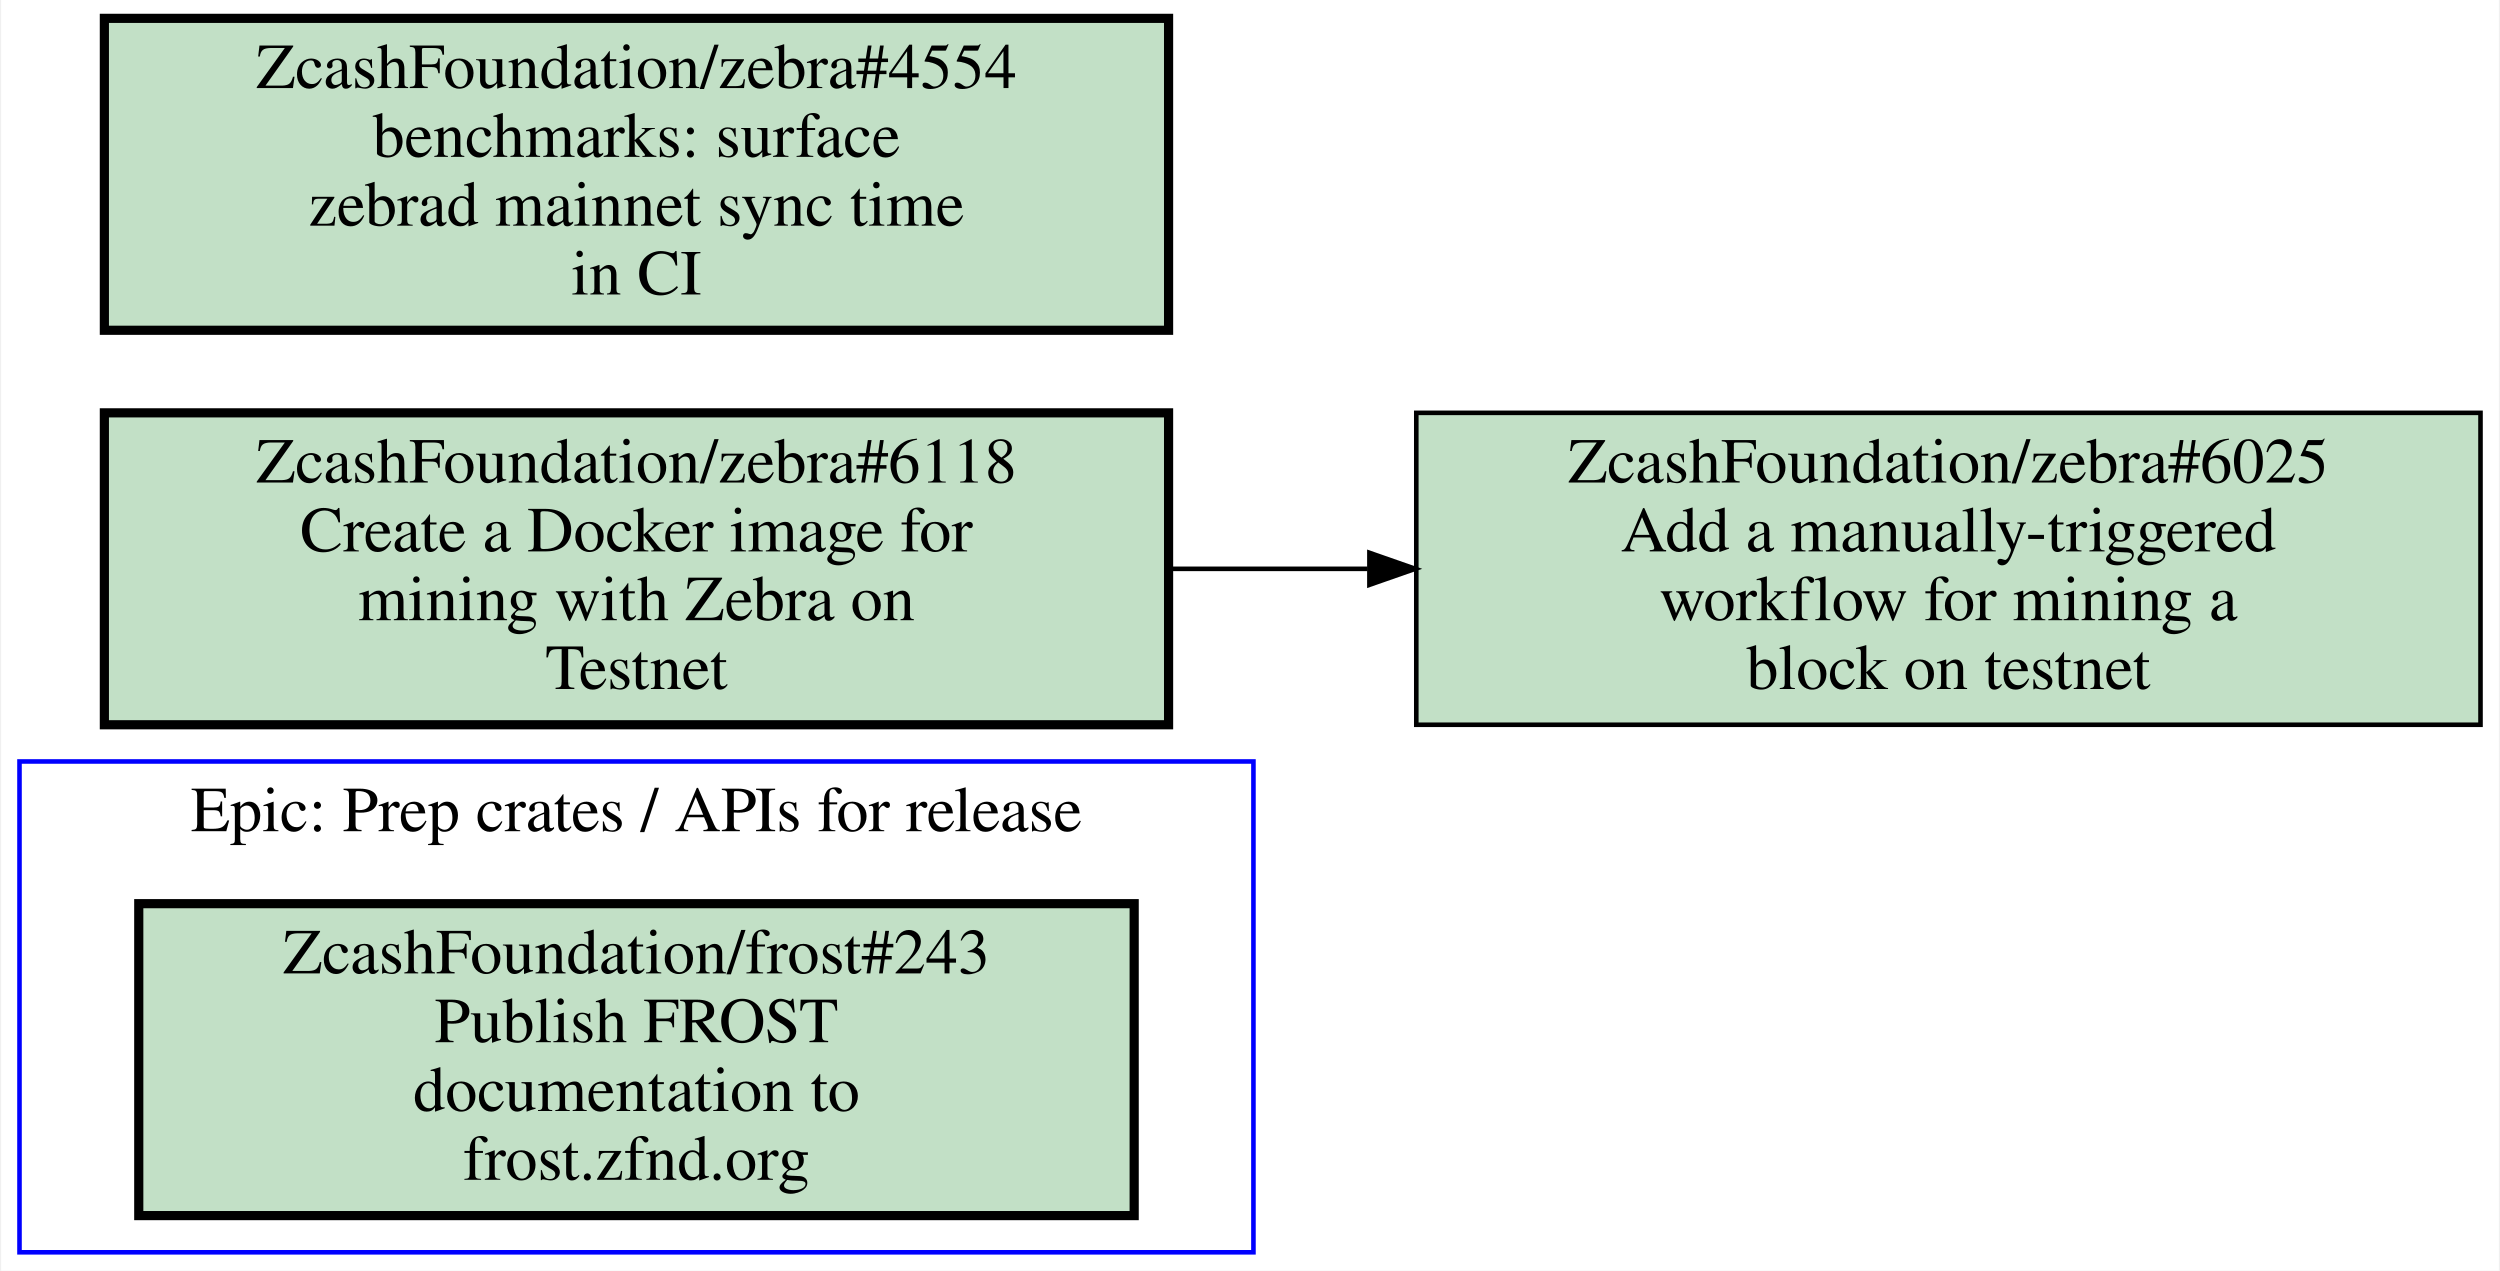
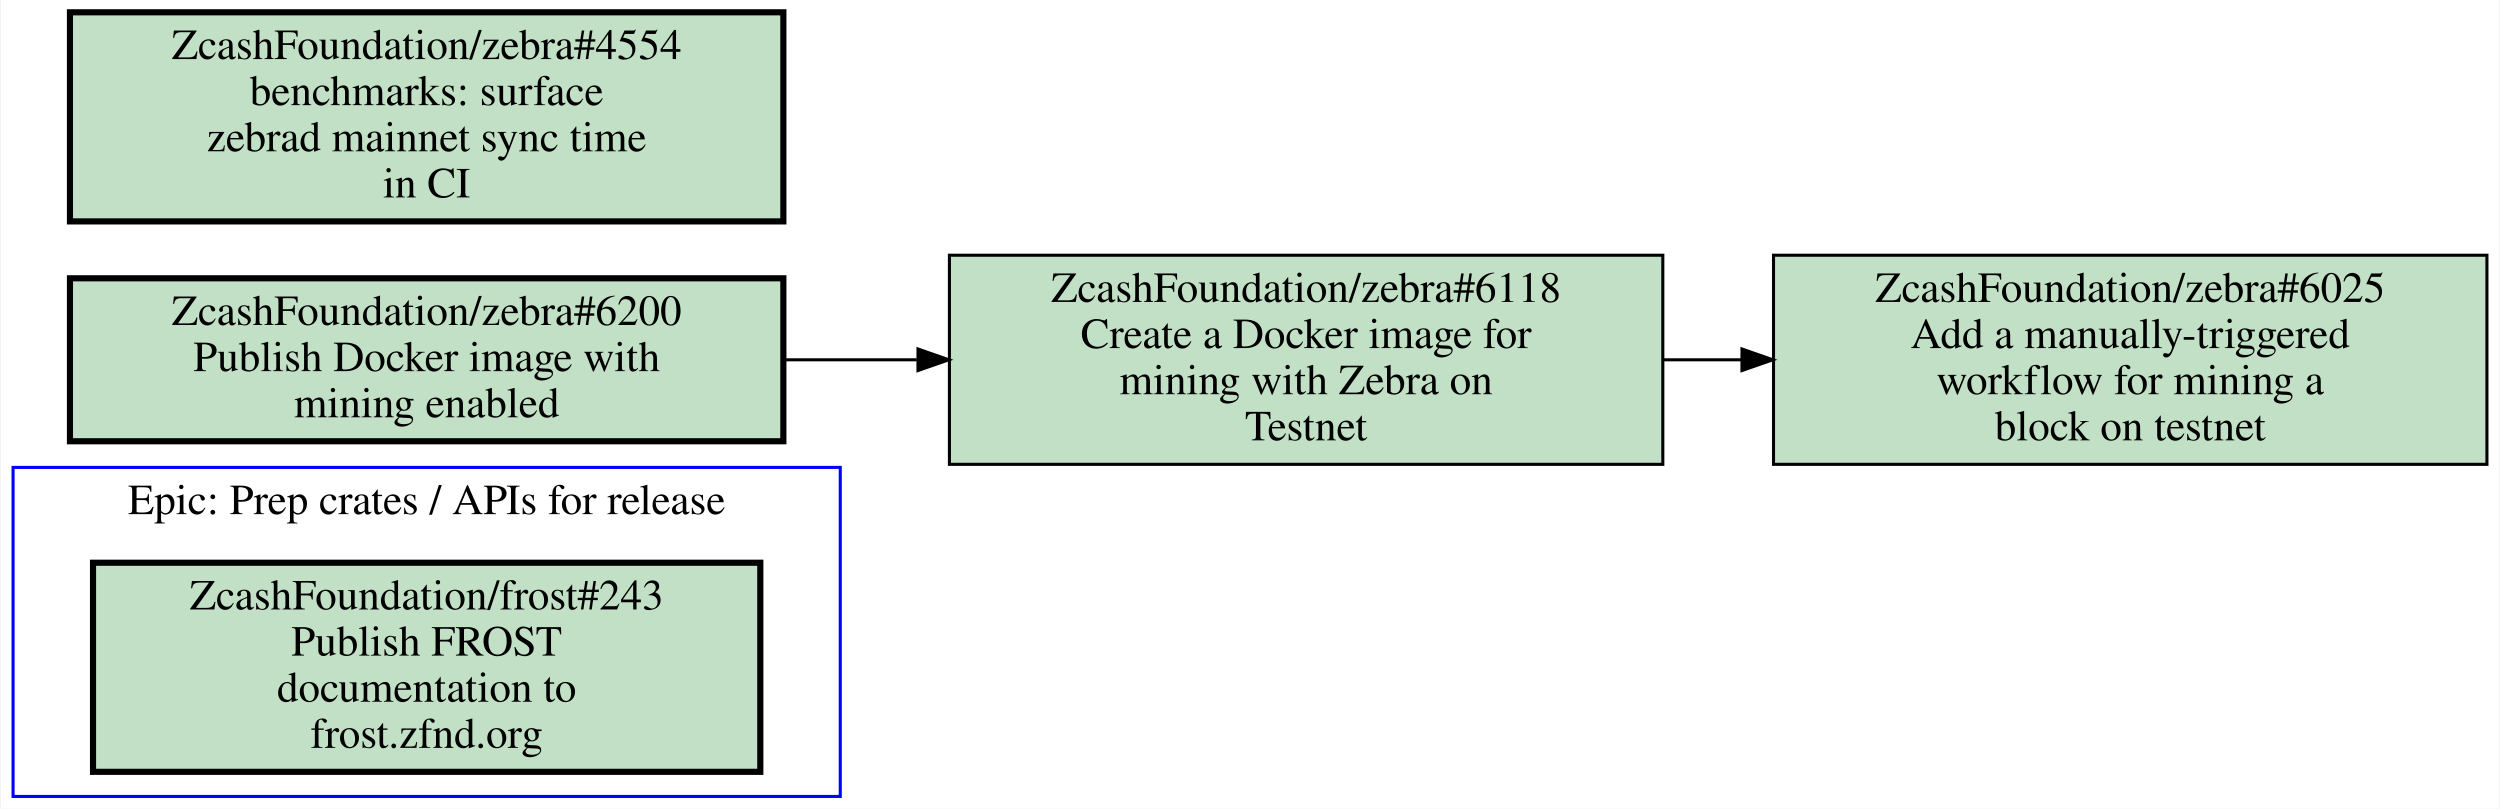
- <svg xmlns="http://www.w3.org/2000/svg" xmlns:xlink="http://www.w3.org/1999/xlink" width="545pt" height="277pt" viewBox="0.00 0.00 544.50 277.00">
-   <g id="graph0" class="graph" transform="scale(1 1) rotate(0) translate(4 273)">
-     <polygon fill="#ffffff" stroke="transparent" points="-4,4 -4,-273 540.5,-273 540.5,4 -4,4" />
+ <svg xmlns="http://www.w3.org/2000/svg" xmlns:xlink="http://www.w3.org/1999/xlink" width="813pt" height="263pt" viewBox="0.00 0.00 812.50 263.00">
+   <g id="graph0" class="graph" transform="scale(1 1) rotate(0) translate(4 259)">
+     <polygon fill="#ffffff" stroke="transparent" points="-4,4 -4,-259 808.5,-259 808.5,4 -4,4" />
    <g id="clust1" class="cluster">
      <polygon fill="none" stroke="#0000ff" points="0,0 0,-107 269,-107 269,0 0,0" />
      <text text-anchor="middle" x="134.5" y="-91.8" font-family="Times,serif" font-size="14.00" fill="#000000">Epic: Prep crates / APIs for release</text>
    </g>
    <g id="node1" class="node open">
      <g id="a_node1">
        <a xlink:href="https://github.com/ZcashFoundation/frost/issues/243" xlink:title="ZcashFoundation/frost#243&#10;Publish FROST&#10;documentation to&#10;frost.zfnd.org" target="_blank">
          <polygon fill="#c2e0c6" stroke="#000000" stroke-width="2" points="243,-76 26,-76 26,-8 243,-8 243,-76" />
          <text text-anchor="middle" x="134.5" y="-60.8" font-family="Times,serif" font-size="14.00" fill="#000000">ZcashFoundation/frost#243</text>
          <text text-anchor="middle" x="134.5" y="-45.8" font-family="Times,serif" font-size="14.00" fill="#000000">Publish FROST</text>
          <text text-anchor="middle" x="134.5" y="-30.8" font-family="Times,serif" font-size="14.00" fill="#000000">documentation to</text>
          <text text-anchor="middle" x="134.5" y="-15.8" font-family="Times,serif" font-size="14.00" fill="#000000">frost.zfnd.org</text>
        </a>
      </g>
    </g>
    <g id="node2" class="node open">
      <g id="a_node2">
        <a xlink:href="https://github.com/ZcashFoundation/zebra/issues/6025" xlink:title="ZcashFoundation/zebra#6025&#10;Add a manually-triggered&#10;workflow for mining a&#10;block on testnet" target="_blank">
-           <polygon fill="#c2e0c6" stroke="#000000" points="536.5,-183 304.5,-183 304.5,-115 536.5,-115 536.5,-183" />
-           <text text-anchor="middle" x="420.5" y="-167.8" font-family="Times,serif" font-size="14.00" fill="#000000">ZcashFoundation/zebra#6025</text>
-           <text text-anchor="middle" x="420.5" y="-152.8" font-family="Times,serif" font-size="14.00" fill="#000000">Add a manually-triggered</text>
-           <text text-anchor="middle" x="420.5" y="-137.8" font-family="Times,serif" font-size="14.00" fill="#000000">workflow for mining a</text>
-           <text text-anchor="middle" x="420.5" y="-122.8" font-family="Times,serif" font-size="14.00" fill="#000000">block on testnet</text>
+           <polygon fill="#c2e0c6" stroke="#000000" points="804.5,-176 572.5,-176 572.5,-108 804.5,-108 804.5,-176" />
+           <text text-anchor="middle" x="688.5" y="-160.8" font-family="Times,serif" font-size="14.00" fill="#000000">ZcashFoundation/zebra#6025</text>
+           <text text-anchor="middle" x="688.5" y="-145.8" font-family="Times,serif" font-size="14.00" fill="#000000">Add a manually-triggered</text>
+           <text text-anchor="middle" x="688.5" y="-130.8" font-family="Times,serif" font-size="14.00" fill="#000000">workflow for mining a</text>
+           <text text-anchor="middle" x="688.5" y="-115.8" font-family="Times,serif" font-size="14.00" fill="#000000">block on testnet</text>
        </a>
      </g>
    </g>
    <g id="node3" class="node open">
      <g id="a_node3">
        <a xlink:href="https://github.com/ZcashFoundation/zebra/issues/6118" xlink:title="ZcashFoundation/zebra#6118&#10;Create a Docker image for&#10;mining with Zebra on&#10;Testnet" target="_blank">
-           <polygon fill="#c2e0c6" stroke="#000000" stroke-width="2" points="250.5,-183 18.5,-183 18.5,-115 250.5,-115 250.5,-183" />
-           <text text-anchor="middle" x="134.5" y="-167.8" font-family="Times,serif" font-size="14.00" fill="#000000">ZcashFoundation/zebra#6118</text>
-           <text text-anchor="middle" x="134.5" y="-152.8" font-family="Times,serif" font-size="14.00" fill="#000000">Create a Docker image for</text>
-           <text text-anchor="middle" x="134.5" y="-137.8" font-family="Times,serif" font-size="14.00" fill="#000000">mining with Zebra on</text>
-           <text text-anchor="middle" x="134.5" y="-122.8" font-family="Times,serif" font-size="14.00" fill="#000000">Testnet</text>
+           <polygon fill="#c2e0c6" stroke="#000000" points="536.5,-176 304.5,-176 304.5,-108 536.5,-108 536.5,-176" />
+           <text text-anchor="middle" x="420.5" y="-160.8" font-family="Times,serif" font-size="14.00" fill="#000000">ZcashFoundation/zebra#6118</text>
+           <text text-anchor="middle" x="420.5" y="-145.8" font-family="Times,serif" font-size="14.00" fill="#000000">Create a Docker image for</text>
+           <text text-anchor="middle" x="420.5" y="-130.8" font-family="Times,serif" font-size="14.00" fill="#000000">mining with Zebra on</text>
+           <text text-anchor="middle" x="420.5" y="-115.8" font-family="Times,serif" font-size="14.00" fill="#000000">Testnet</text>
        </a>
      </g>
    </g>
    <g id="edge1" class="edge">
-       <path fill="none" stroke="#000000" d="M250.83,-149C265.01,-149 279.56,-149 293.89,-149" />
-       <polygon fill="#000000" stroke="#000000" points="294.28,-152.5 304.28,-149 294.28,-145.5 294.28,-152.5" />
+       <path fill="none" stroke="#000000" d="M536.88,-142C545.21,-142 553.64,-142 562.03,-142" />
+       <polygon fill="#000000" stroke="#000000" points="562.24,-145.5 572.24,-142 562.24,-138.5 562.24,-145.5" />
    </g>
    <g id="node4" class="node open">
      <g id="a_node4">
        <a xlink:href="https://github.com/ZcashFoundation/zebra/issues/4554" xlink:title="ZcashFoundation/zebra#4554&#10;benchmarks: surface&#10;zebrad mainnet sync time&#10;in CI" target="_blank">
-           <polygon fill="#c2e0c6" stroke="#000000" stroke-width="2" points="250.5,-269 18.5,-269 18.5,-201 250.5,-201 250.5,-269" />
-           <text text-anchor="middle" x="134.5" y="-253.8" font-family="Times,serif" font-size="14.00" fill="#000000">ZcashFoundation/zebra#4554</text>
-           <text text-anchor="middle" x="134.5" y="-238.8" font-family="Times,serif" font-size="14.00" fill="#000000">benchmarks: surface</text>
-           <text text-anchor="middle" x="134.5" y="-223.8" font-family="Times,serif" font-size="14.00" fill="#000000">zebrad mainnet sync time</text>
-           <text text-anchor="middle" x="134.5" y="-208.8" font-family="Times,serif" font-size="14.00" fill="#000000">in CI</text>
+           <polygon fill="#c2e0c6" stroke="#000000" stroke-width="2" points="250.5,-255 18.5,-255 18.5,-187 250.5,-187 250.5,-255" />
+           <text text-anchor="middle" x="134.5" y="-239.8" font-family="Times,serif" font-size="14.00" fill="#000000">ZcashFoundation/zebra#4554</text>
+           <text text-anchor="middle" x="134.5" y="-224.8" font-family="Times,serif" font-size="14.00" fill="#000000">benchmarks: surface</text>
+           <text text-anchor="middle" x="134.5" y="-209.8" font-family="Times,serif" font-size="14.00" fill="#000000">zebrad mainnet sync time</text>
+           <text text-anchor="middle" x="134.5" y="-194.8" font-family="Times,serif" font-size="14.00" fill="#000000">in CI</text>
        </a>
      </g>
    </g>
+     <g id="node5" class="node open">
+       <g id="a_node5">
+         <a xlink:href="https://github.com/ZcashFoundation/zebra/issues/6200" xlink:title="ZcashFoundation/zebra#6200&#10;Publish Docker image with&#10;mining enabled" target="_blank">
+           <polygon fill="#c2e0c6" stroke="#000000" stroke-width="2" points="250.5,-168.5 18.5,-168.5 18.5,-115.5 250.5,-115.5 250.5,-168.5" />
+           <text text-anchor="middle" x="134.5" y="-153.3" font-family="Times,serif" font-size="14.00" fill="#000000">ZcashFoundation/zebra#6200</text>
+           <text text-anchor="middle" x="134.5" y="-138.3" font-family="Times,serif" font-size="14.00" fill="#000000">Publish Docker image with</text>
+           <text text-anchor="middle" x="134.5" y="-123.3" font-family="Times,serif" font-size="14.00" fill="#000000">mining enabled</text>
+         </a>
+       </g>
+     </g>
+     <g id="edge2" class="edge">
+       <path fill="none" stroke="#000000" d="M250.83,-142C265.01,-142 279.56,-142 293.89,-142" />
+       <polygon fill="#000000" stroke="#000000" points="294.28,-145.5 304.28,-142 294.28,-138.5 294.28,-145.5" />
+     </g>
  </g>
</svg>
